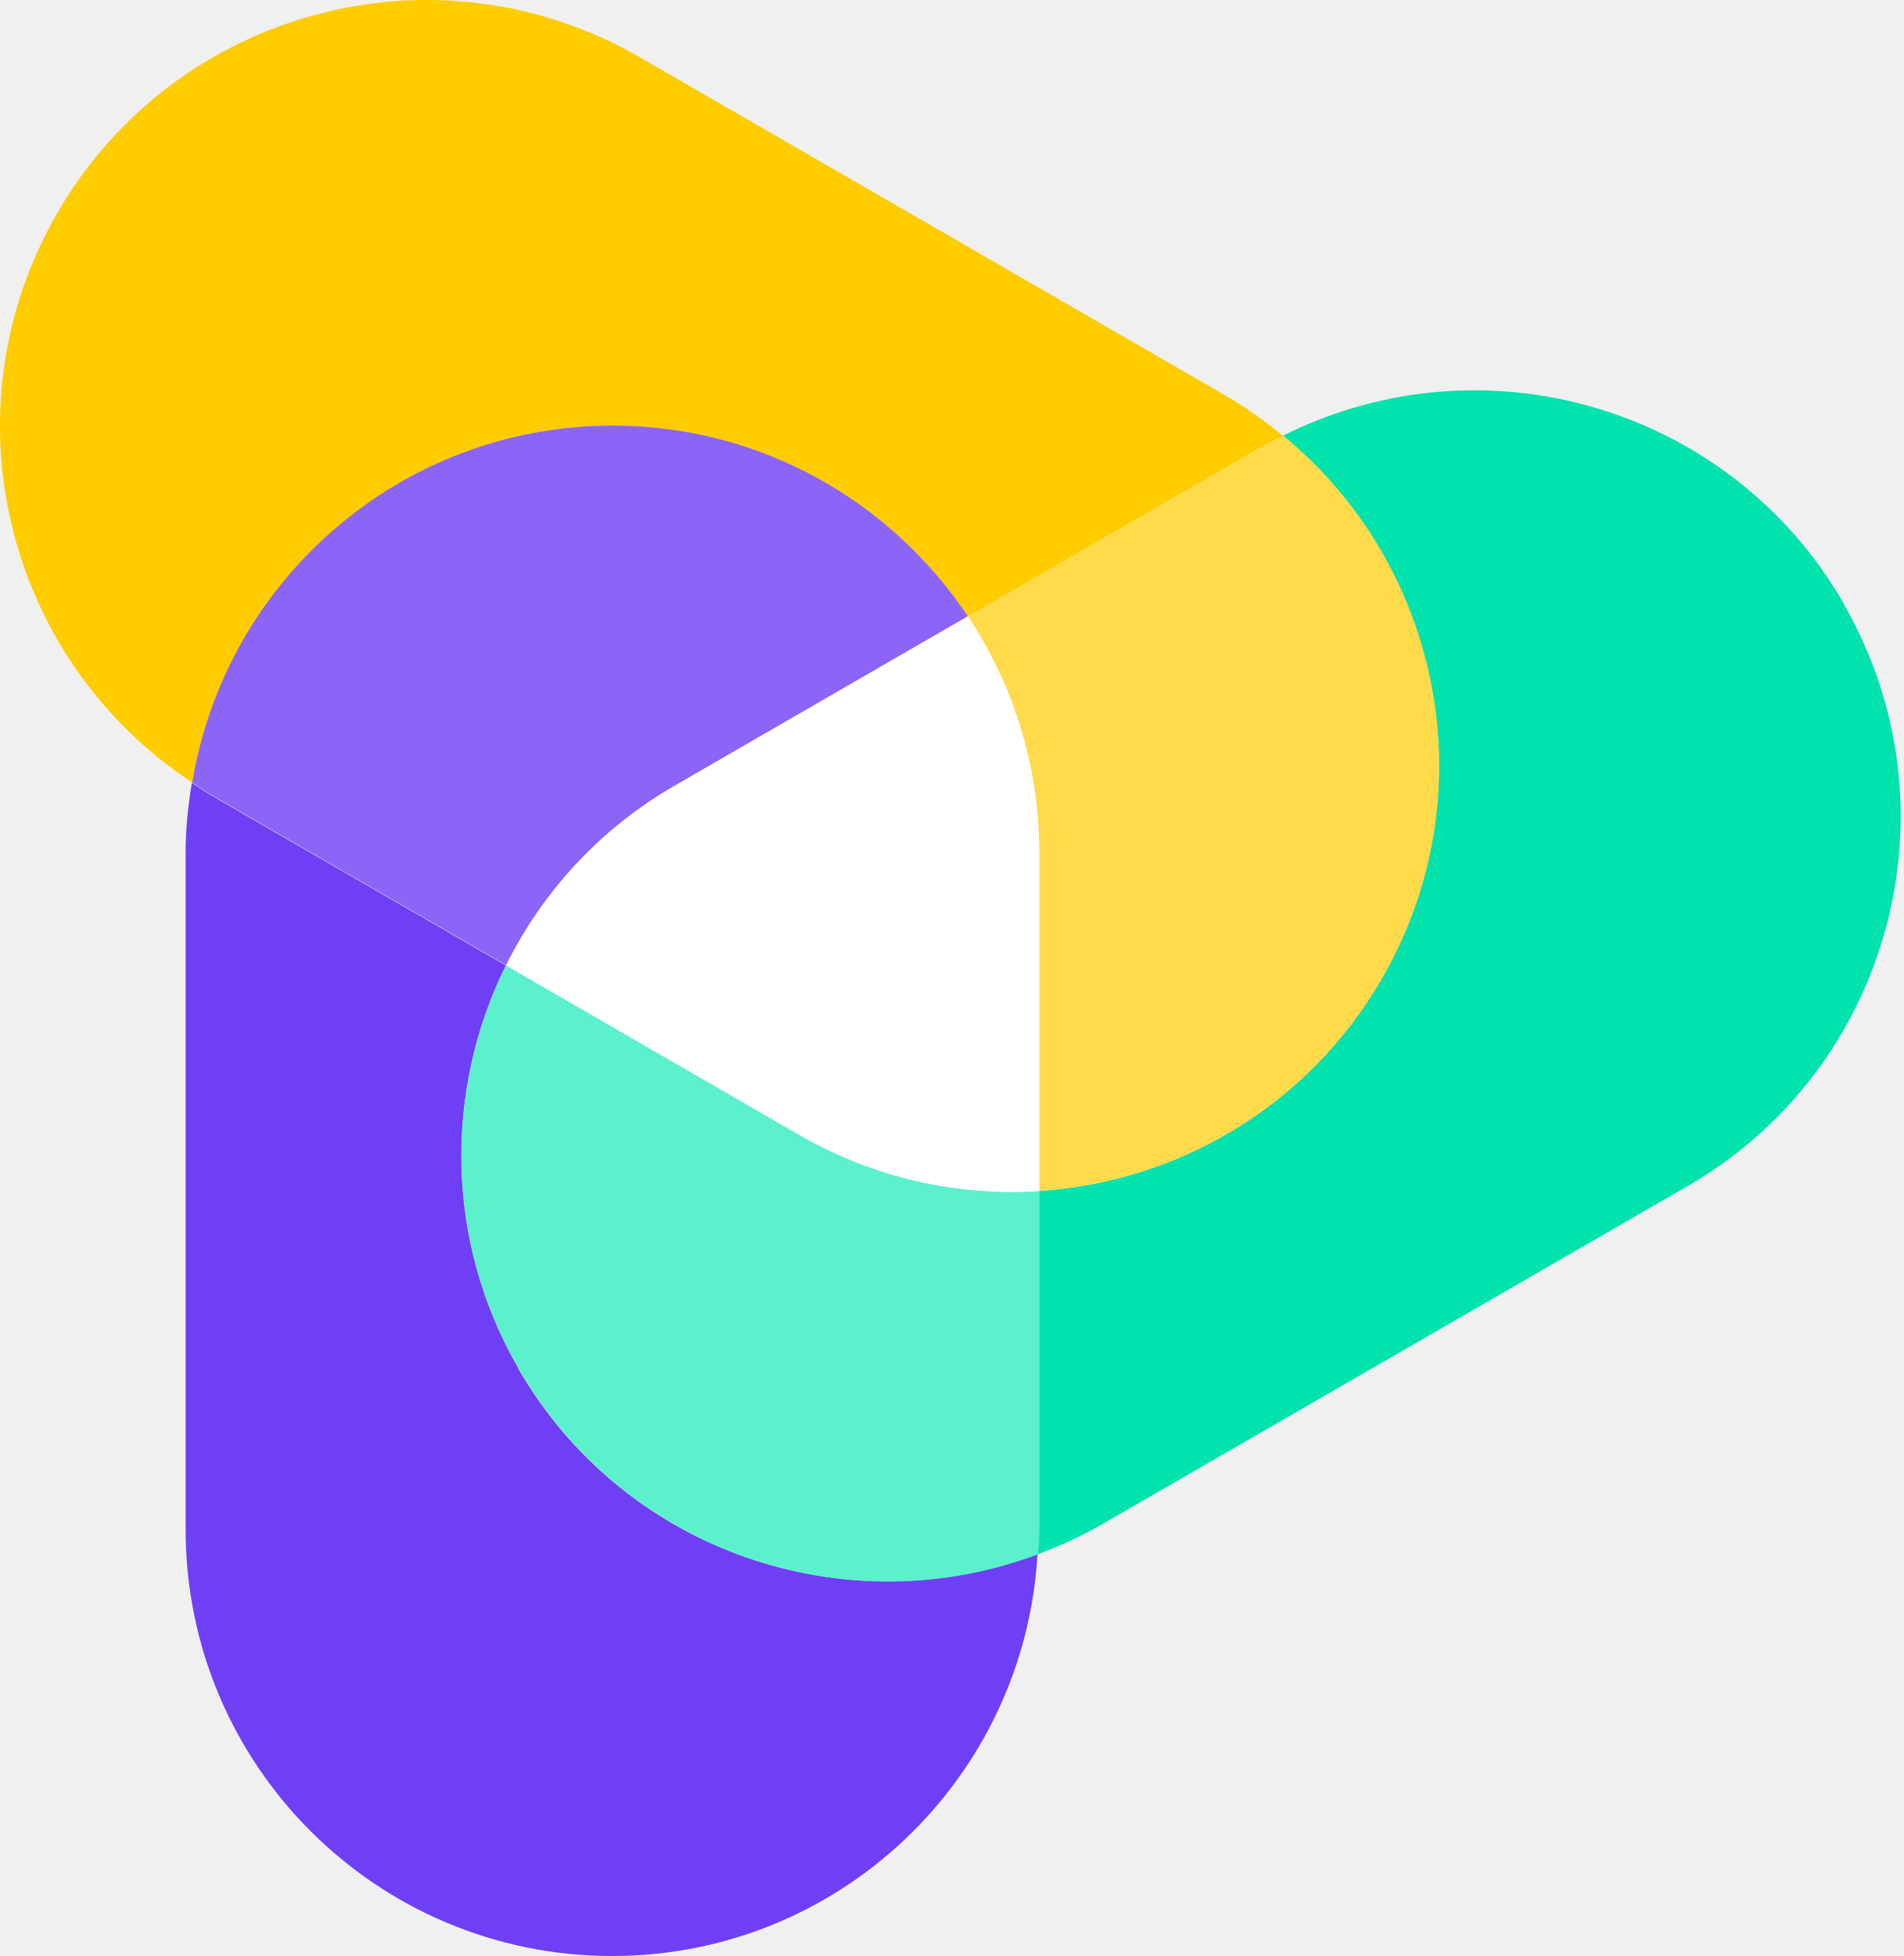
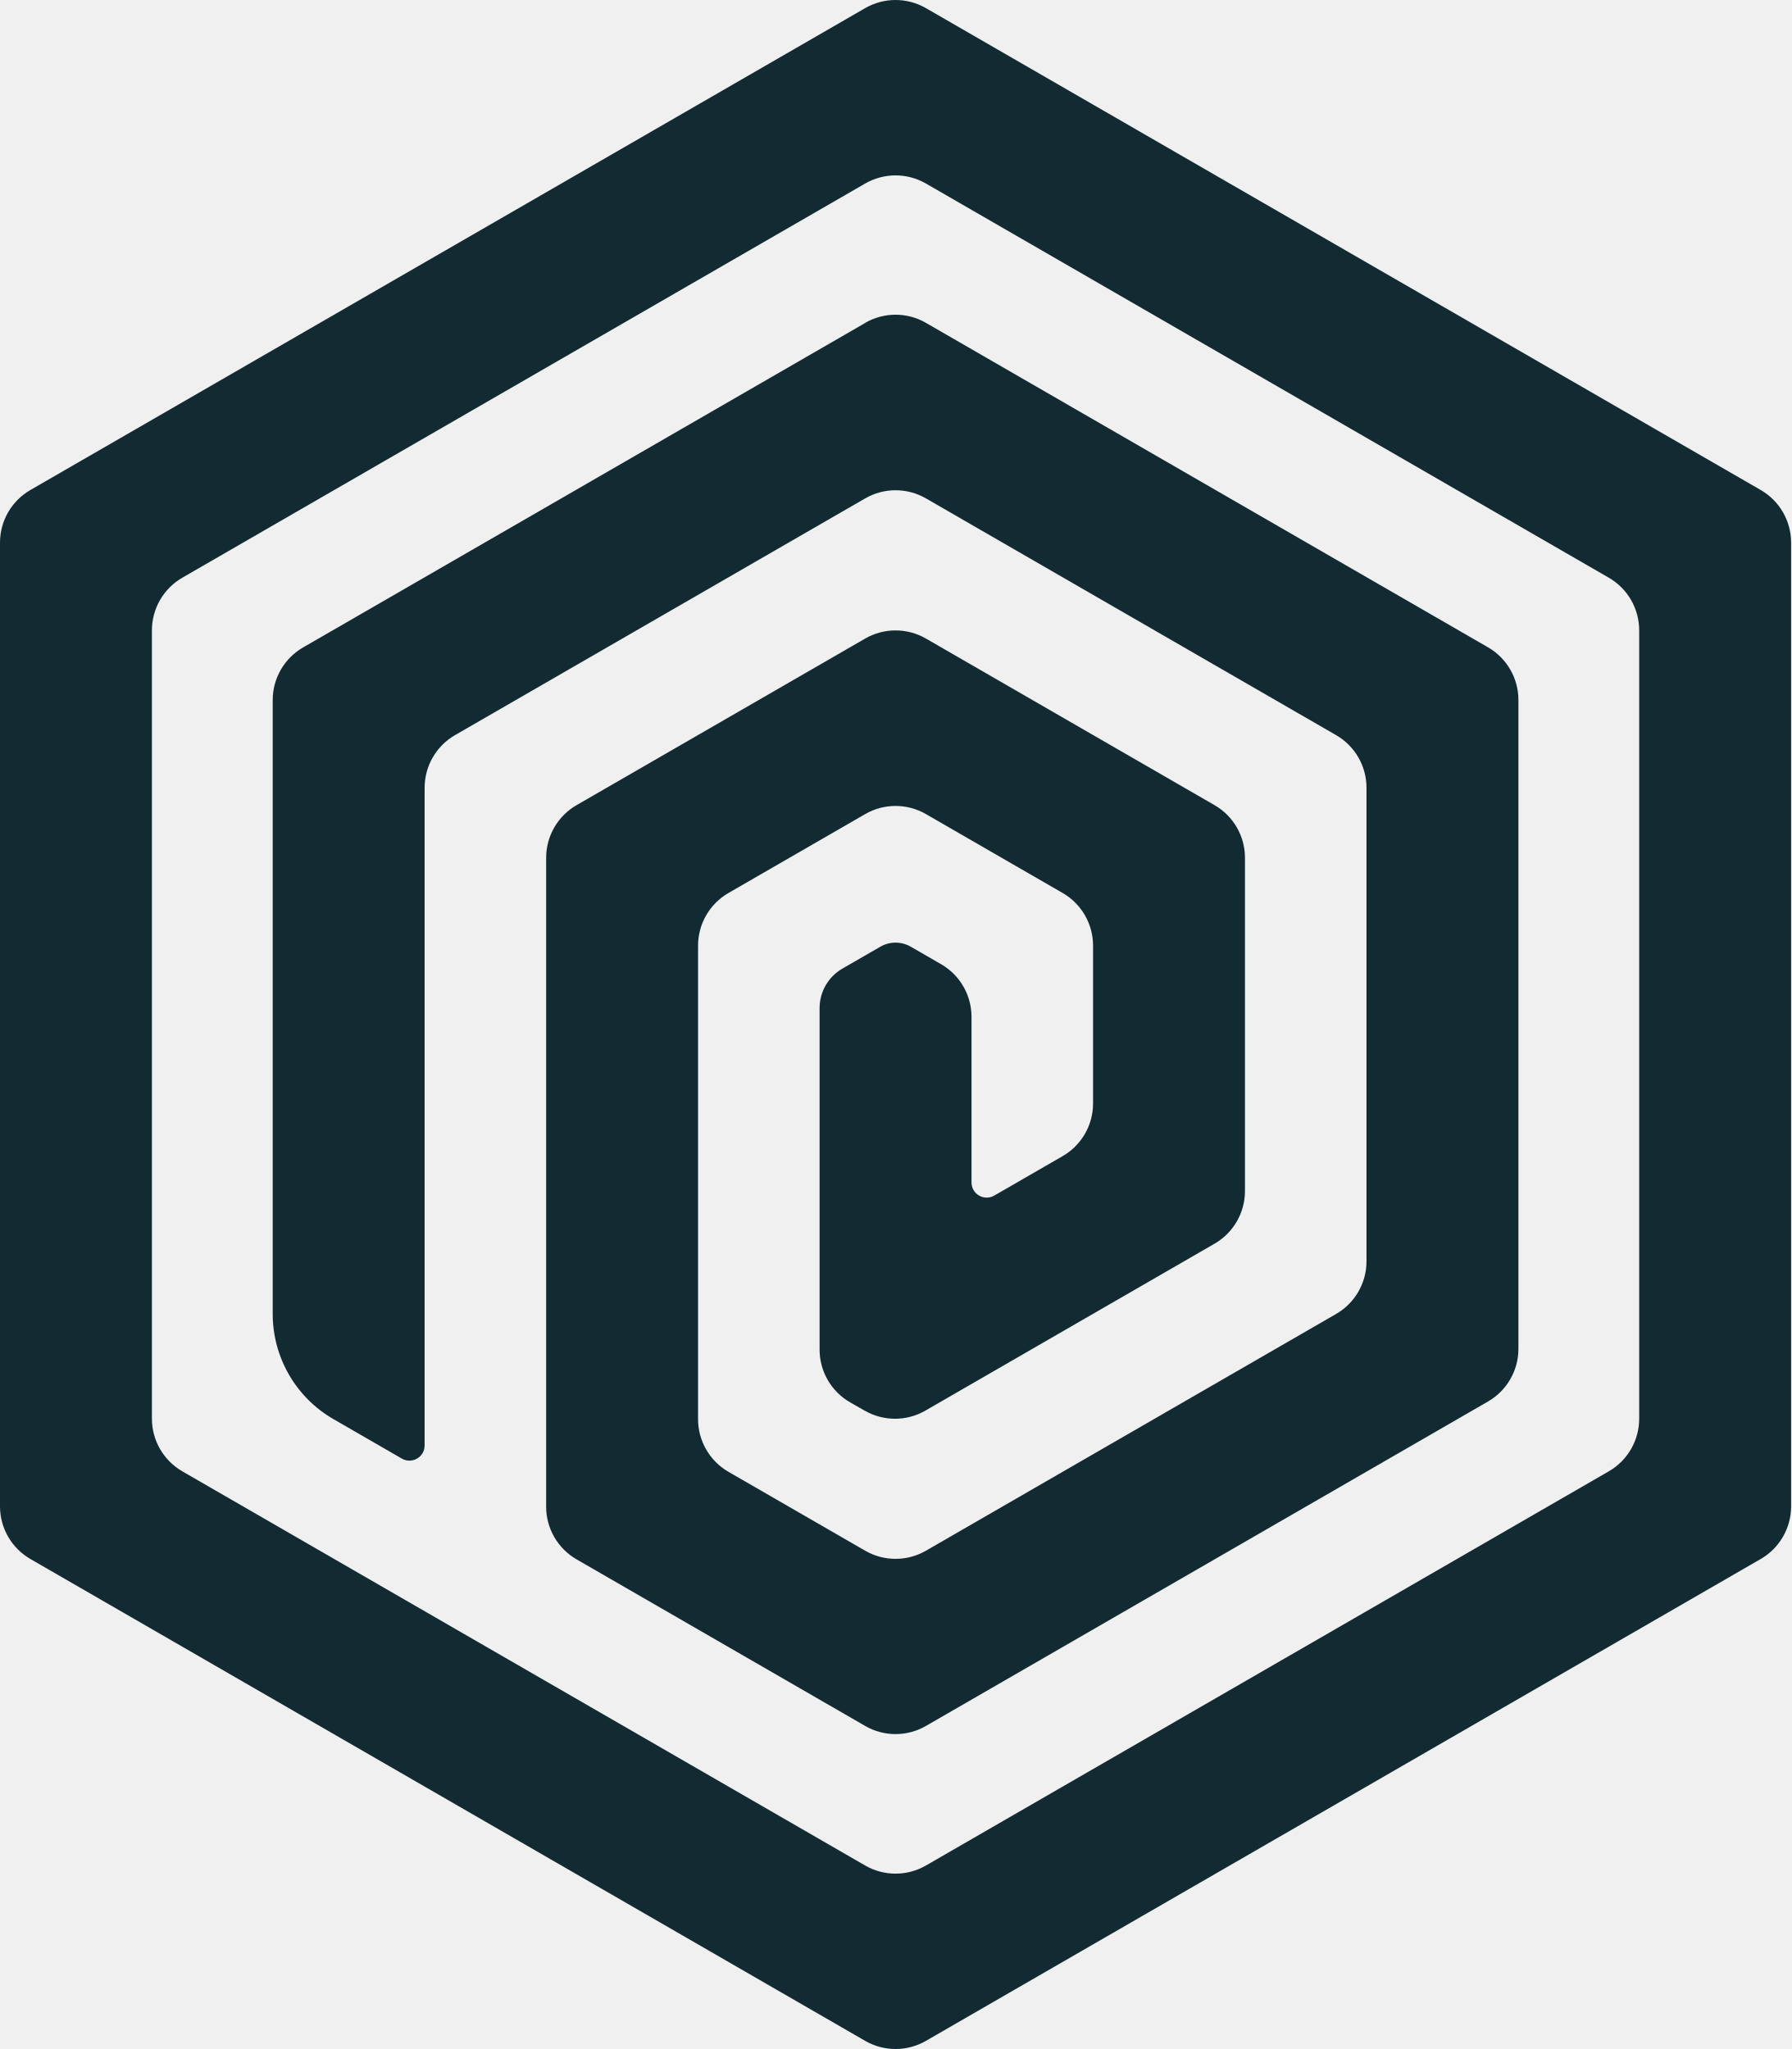
- <svg xmlns="http://www.w3.org/2000/svg" width="438" height="450" viewBox="0 0 438 450" fill="none">
-   <path d="M119.309 314.832C102.234 285.262 102.33 250.539 116.4 222.113L48.959 183.194C47.289 182.24 45.763 181.143 44.142 180.094C43.283 185.34 42.711 190.634 42.711 196.119V351.844C42.711 406.073 86.638 450 140.867 450C193.141 450 235.781 409.078 238.738 357.52C194.572 374.165 143.586 357.043 119.214 314.785L119.309 314.832Z" fill="#6F3FF5" />
-   <path d="M140.963 97.962C175.113 97.962 205.113 115.419 222.712 141.842L290.153 102.923C291.823 101.969 293.54 101.158 295.257 100.299C291.155 96.961 286.815 93.813 282.093 91.047L147.211 13.161C100.279 -13.93 40.231 2.143 13.14 49.075C-12.997 94.338 1.121 151.715 44.285 180.046C51.964 133.495 92.266 97.915 141.011 97.915L140.963 97.962Z" fill="#FFCC00" />
-   <path d="M116.448 222.112C124.747 205.371 137.863 190.776 155.272 180.76L222.713 141.794C205.113 115.371 175.065 97.914 140.963 97.914C92.219 97.914 51.869 133.495 44.237 180.045C45.811 181.094 47.385 182.191 49.055 183.145L116.496 222.064L116.448 222.112Z" fill="#8C65F7" />
-   <path d="M424.224 138.789C398.087 93.527 341.33 77.072 295.209 100.252C331.695 130.156 342.331 182.907 317.959 225.118C300.884 254.689 270.789 271.954 239.071 274.005V351.843C239.071 353.751 238.881 355.659 238.785 357.567C243.746 355.707 248.658 353.513 253.38 350.794L388.262 272.908C435.194 245.817 451.315 185.769 424.176 138.837L424.224 138.789Z" fill="#02E2AC" />
-   <path d="M239.12 274.006C220.471 275.198 201.297 271.096 183.889 261.08L116.448 222.113C102.33 250.54 102.282 285.309 119.357 314.833C143.729 357.043 194.715 374.213 238.881 357.567C238.976 355.66 239.167 353.799 239.167 351.844V274.006H239.12Z" fill="#5BF1CD" />
-   <path d="M222.712 141.794C233.062 157.343 239.12 175.992 239.12 196.071V273.957C270.789 271.954 300.932 254.641 318.007 225.07C342.379 182.86 331.743 130.157 295.257 100.204C293.54 101.063 291.823 101.826 290.153 102.827L222.712 141.747V141.794Z" fill="#FFDB4C" />
-   <path d="M222.713 141.795L155.272 180.762C137.863 190.825 124.747 205.373 116.448 222.114L183.889 261.08C201.298 271.144 220.471 275.198 239.12 274.006V196.12C239.12 176.04 233.063 157.391 222.713 141.843V141.795Z" fill="white" />
+ <svg xmlns="http://www.w3.org/2000/svg" width="125" height="143" viewBox="0 0 125 143" fill="none">
+   <path d="M60.368 142.432L2.12 108.802C0.808 108.044 0 106.645 0 105.129V37.871C0 36.355 0.808 34.956 2.12 34.198L60.368 0.568C61.68 -0.189 63.297 -0.189 64.609 0.568L122.857 34.198C124.169 34.956 124.977 36.355 124.977 37.871V105.129C124.977 106.645 124.169 108.044 122.857 108.802L64.609 142.432C63.297 143.189 61.68 143.189 60.368 142.432ZM12.72 102.683L60.368 130.194C61.68 130.951 63.297 130.951 64.609 130.194L112.257 102.683C113.568 101.925 114.377 100.526 114.377 99.01V43.992C114.377 42.477 113.568 41.077 112.257 40.319L64.609 12.809C63.297 12.051 61.68 12.051 60.368 12.809L12.72 40.319C11.409 41.077 10.6 42.477 10.6 43.992V99.01C10.6 100.526 11.409 101.925 12.72 102.683Z" fill="#122B33" />
+   <path d="M60.369 22.54L21.148 45.185C19.836 45.943 19.028 47.342 19.028 48.858V91.699C19.028 94.728 20.644 97.529 23.268 99.042L28.038 101.795C28.745 102.203 29.628 101.695 29.628 100.878V54.979C29.628 53.464 30.436 52.064 31.748 51.306L60.369 34.783C61.68 34.025 63.297 34.025 64.609 34.783L93.229 51.306C94.541 52.064 95.349 53.464 95.349 54.979V88.028C95.349 89.544 94.541 90.943 93.229 91.701L64.609 108.224C63.297 108.982 61.68 108.982 60.369 108.224L50.828 102.718C49.517 101.96 48.708 100.56 48.708 99.045V65.996C48.708 64.48 49.517 63.081 50.828 62.323L60.369 56.816C61.68 56.058 63.297 56.058 64.609 56.816L74.149 62.323C75.461 63.081 76.269 64.48 76.269 65.996V77.012C76.269 78.528 75.461 79.927 74.149 80.685L69.379 83.438C68.671 83.847 67.789 83.338 67.789 82.522V75.745V70.967C67.789 69.451 66.981 68.052 65.669 67.294L63.549 66.07C62.891 65.691 62.086 65.691 61.429 66.07L58.779 67.599C57.795 68.166 57.188 69.218 57.188 70.352V71.5V94.192C57.188 95.713 58.005 97.118 59.324 97.873L60.347 98.456C61.657 99.204 63.265 99.201 64.572 98.446L84.749 86.796C86.061 86.038 86.869 84.639 86.869 83.123V59.866C86.869 58.35 86.061 56.951 84.749 56.193L64.609 44.565C63.297 43.807 61.68 43.807 60.369 44.565L40.228 56.193C38.916 56.951 38.108 58.35 38.108 59.866V105.153C38.108 106.669 38.916 108.068 40.228 108.826L60.369 120.454C61.68 121.212 63.297 121.212 64.609 120.454L103.83 97.81C105.141 97.052 105.95 95.653 105.95 94.137V48.85C105.95 47.334 105.141 45.935 103.83 45.177L64.609 22.532C63.297 21.774 61.68 21.774 60.369 22.532V22.54Z" fill="#122B33" />
</svg>
